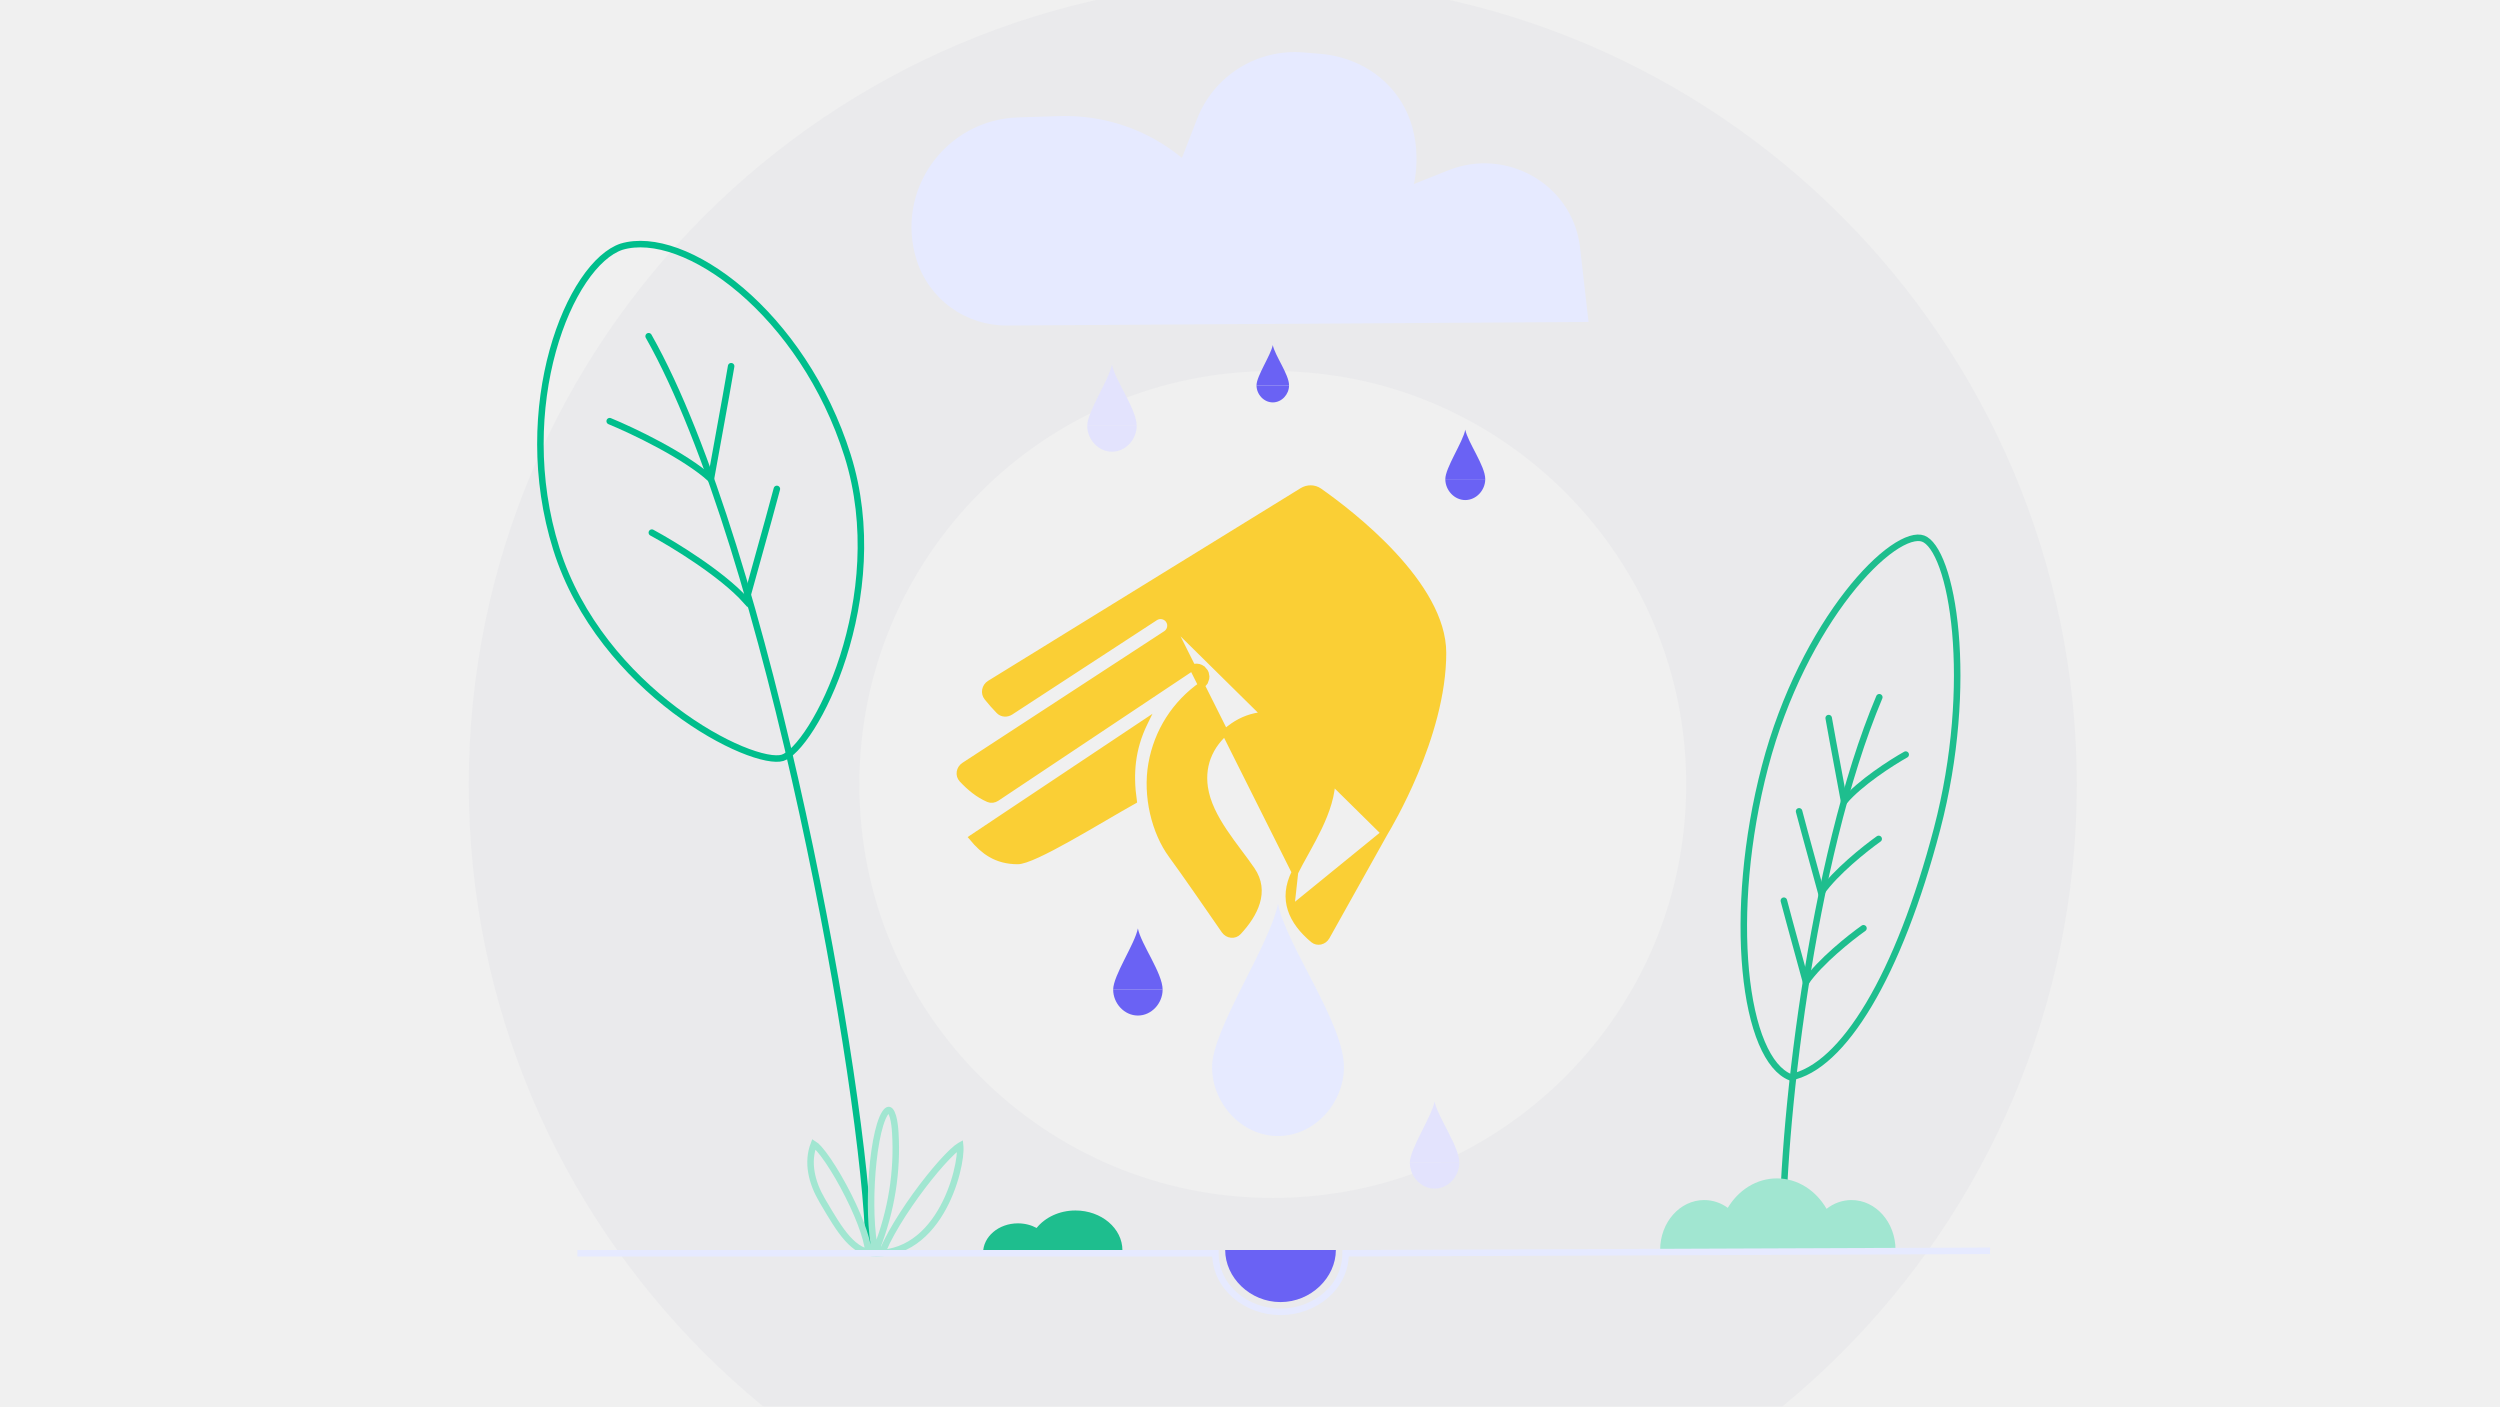
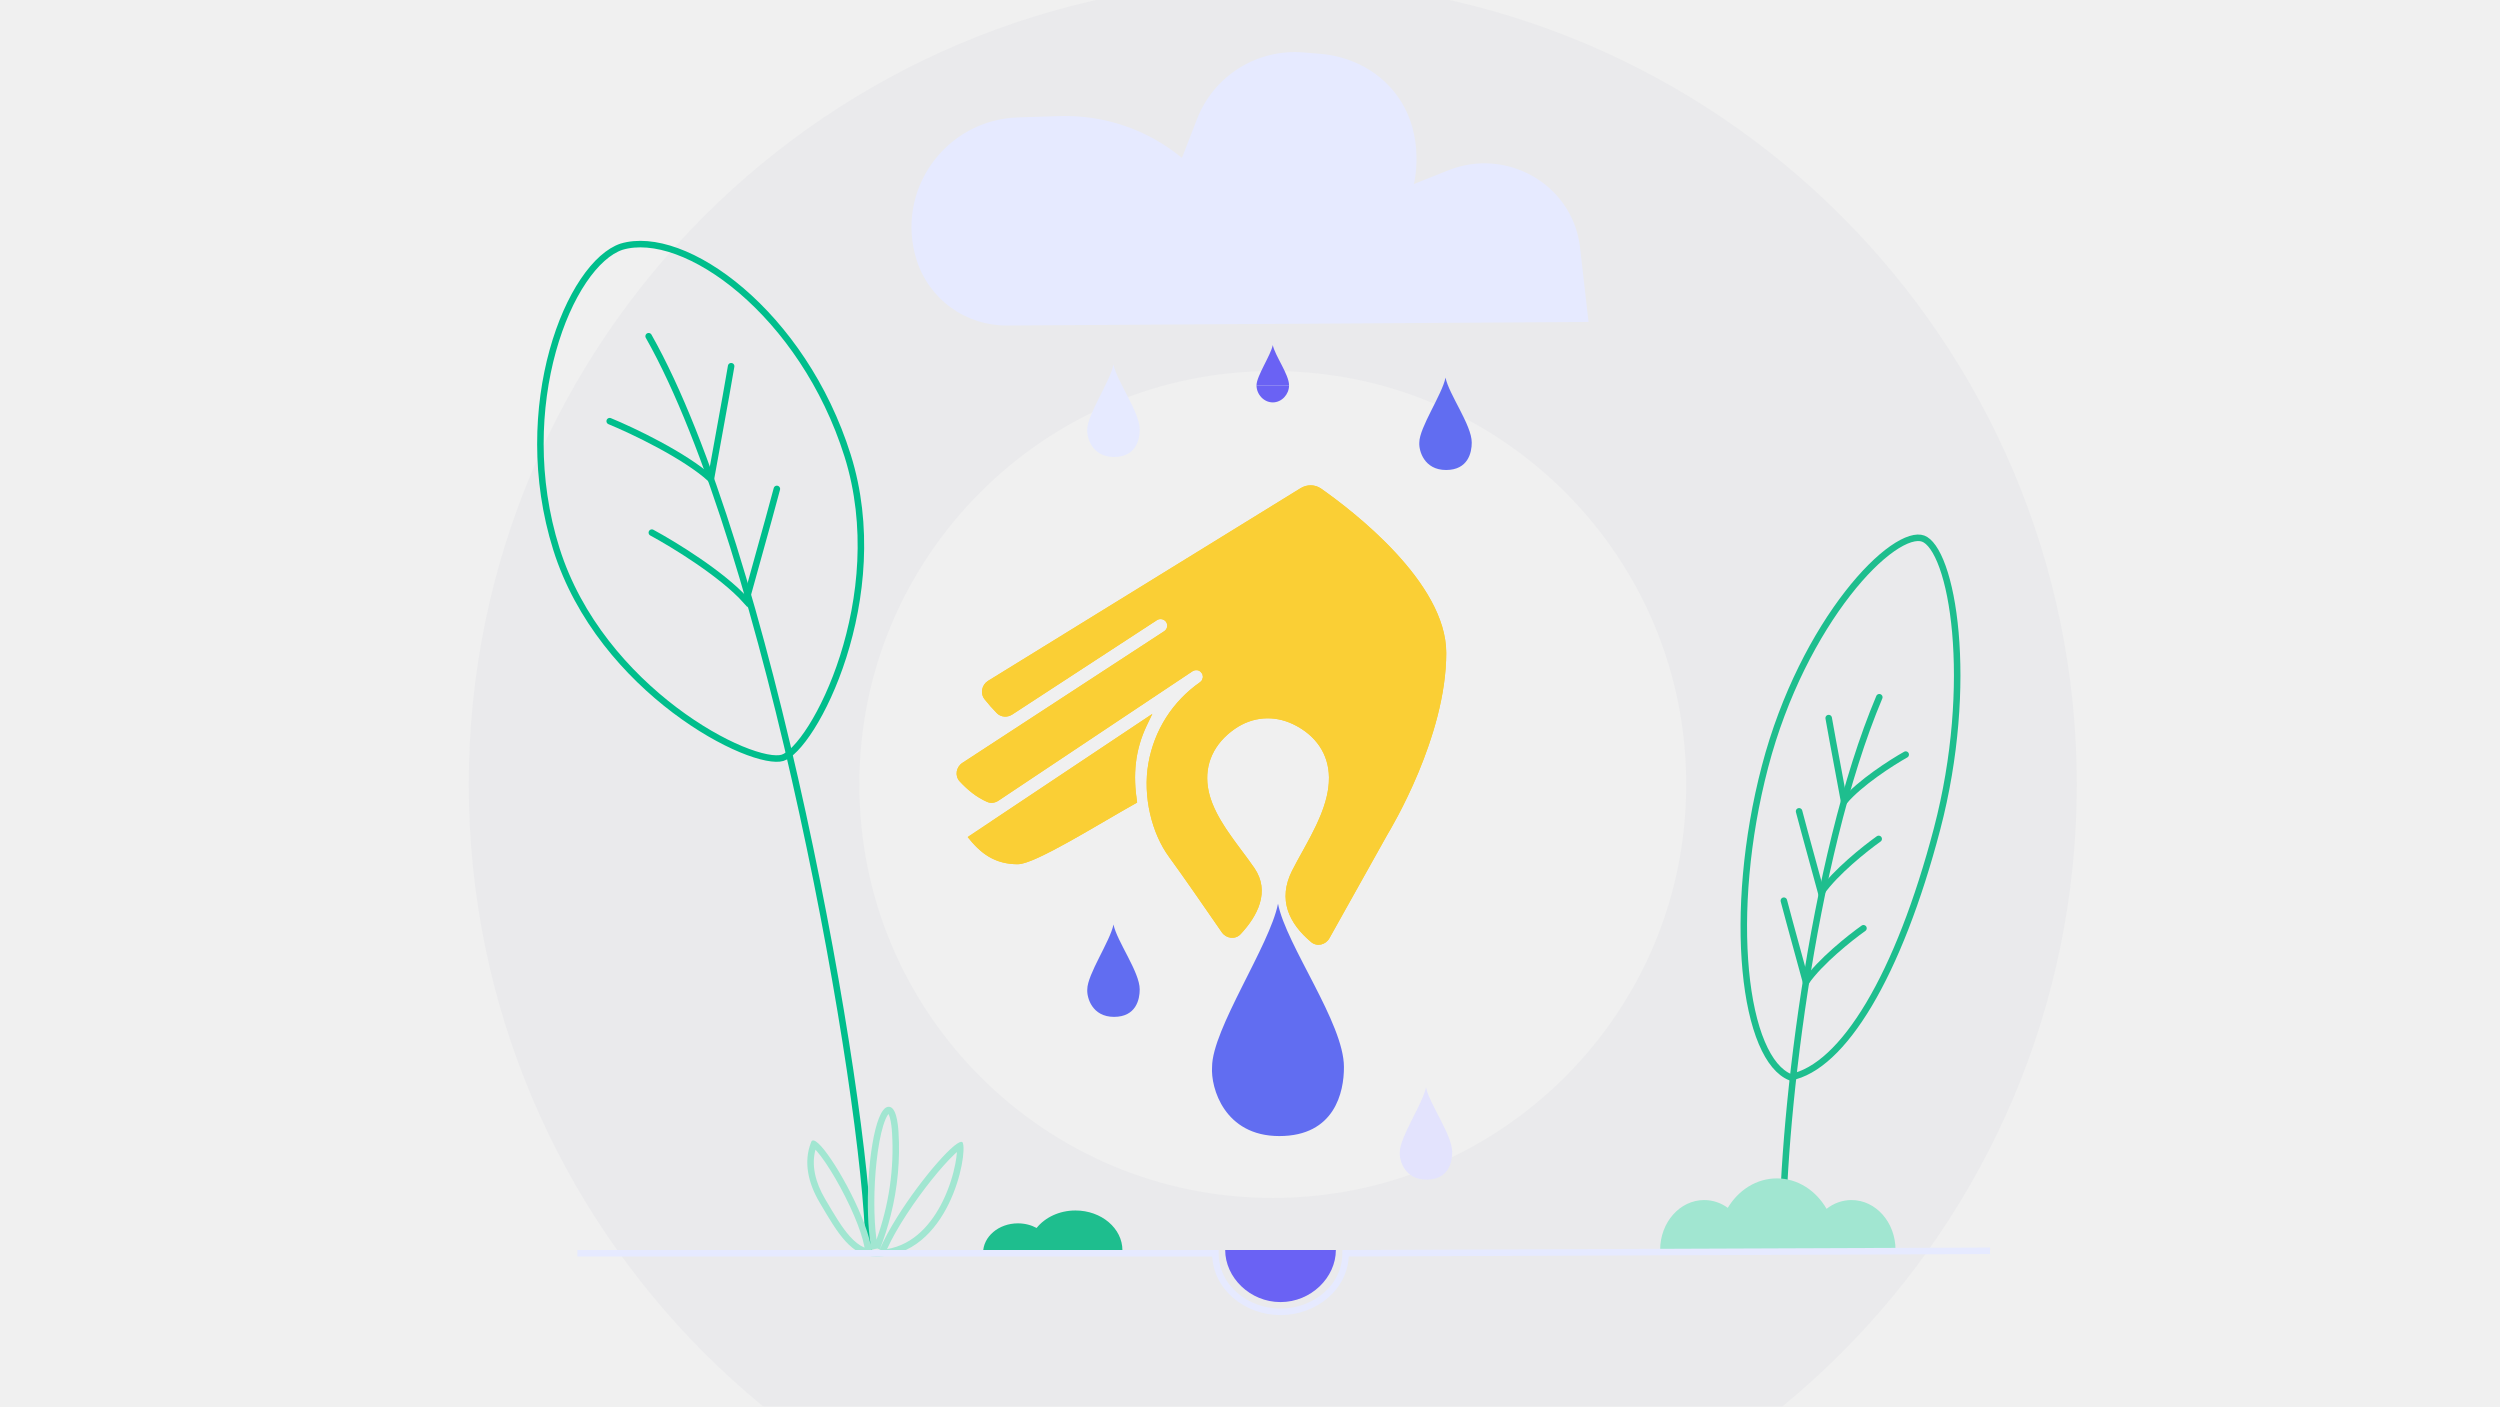
<svg xmlns="http://www.w3.org/2000/svg" width="384" height="216" viewBox="0 0 384 216" fill="none">
  <g clip-path="url(#clip0_5382_81572)">
    <circle opacity="0.03" cx="195.5" cy="120.5" r="93.5" stroke="#2A3070" stroke-width="60" />
    <path fill-rule="evenodd" clip-rule="evenodd" d="M151.017 192.814H172.351C172.387 192.566 172.406 192.314 172.406 192.057C172.406 188.673 169.177 185.93 165.193 185.93C162.711 185.93 160.522 186.995 159.224 188.616C158.394 188.167 157.409 187.906 156.352 187.906C153.396 187.906 151 189.942 151 192.452C151 192.574 151.006 192.695 151.017 192.814Z" fill="#1EBE8E" />
    <path d="M133.44 191.807C133.03 167.85 118.044 84.192 99.63 51.645" stroke="#00BE8C" stroke-linecap="round" />
    <path d="M100.122 81.812C103.428 83.596 110.951 88.186 114.594 92.269C117.829 80.68 119.098 75.993 119.327 75.097" stroke="#00BE8C" stroke-linecap="round" />
    <path d="M93.649 64.691C97.142 66.128 105.141 69.919 109.193 73.584C111.334 61.882 112.159 57.153 112.304 56.251" stroke="#00BE8C" stroke-linecap="round" />
    <path d="M130.194 69.982C133.605 80.83 132.304 92.107 129.509 100.872C128.111 105.253 126.346 108.99 124.625 111.717C123.764 113.082 122.92 114.183 122.146 114.984C121.361 115.796 120.69 116.255 120.182 116.406C119.667 116.56 118.844 116.557 117.733 116.336C116.636 116.118 115.313 115.7 113.828 115.082C110.86 113.846 107.283 111.826 103.643 109.074C96.359 103.566 88.868 95.163 85.457 84.316C82.038 73.445 82.523 62.475 84.901 53.885C86.09 49.59 87.748 45.905 89.615 43.131C91.488 40.348 93.533 38.537 95.476 37.89C97.865 37.18 100.787 37.432 103.969 38.591C107.15 39.75 110.555 41.804 113.875 44.643C120.514 50.32 126.771 59.099 130.194 69.982Z" stroke="#00BE8C" stroke-linecap="round" />
-     <path d="M175.745 111.105L175.745 111.105C173.87 115.004 173.518 118.768 174.118 123.002C172.802 123.739 171.279 124.628 169.687 125.557L169.524 125.652C167.747 126.689 165.888 127.772 164.124 128.756C162.359 129.741 160.699 130.622 159.319 131.255C158.629 131.572 158.017 131.823 157.502 131.994C156.978 132.168 156.593 132.246 156.342 132.246C154.674 132.246 153.335 131.862 152.177 131.185C151.146 130.582 150.24 129.735 149.368 128.679L175.758 111.078L175.745 111.105Z" fill="#FACF35" stroke="#FACF35" />
-     <path d="M179.538 95.269L179.539 95.27C179.996 95.968 179.799 96.911 179.101 97.368L179.1 97.368L148.104 117.589C147.353 118.079 147.213 119.08 147.781 119.69C148.969 120.967 150.288 122.049 151.849 122.725C152.227 122.889 152.685 122.831 153.074 122.572L182.888 102.693L182.923 102.67L182.962 102.652L183.275 102.513L183.331 102.488L183.391 102.477C183.514 102.455 183.67 102.43 183.852 102.44C184.034 102.446 184.214 102.494 184.367 102.566L184.389 102.577L184.411 102.589L184.615 102.711L184.687 102.754L184.741 102.817L185.021 103.147L185.063 103.197L185.091 103.256L185.147 103.373L185.175 103.432L185.187 103.496L185.253 103.848L185.265 103.916L185.259 103.984L185.246 104.133L185.241 104.196L185.22 104.255L185.079 104.657L185.05 104.738L184.996 104.805L184.902 104.922L184.881 104.948L184.856 104.971L184.674 105.143L184.647 105.168L184.617 105.189C180.51 108.057 177.766 112.36 176.888 117.306L176.449 117.228L176.888 117.306C176.01 122.25 177.381 127.807 179.972 131.335C181.924 133.993 186.006 139.898 188.08 142.911C188.599 143.666 189.621 143.759 190.194 143.143C191.473 141.771 192.559 140.202 193.039 138.573C193.513 136.965 193.401 135.29 192.273 133.632C191.701 132.794 191.055 131.929 190.384 131.03C190.32 130.944 190.256 130.858 190.191 130.771C189.454 129.782 188.693 128.755 187.991 127.699C186.59 125.594 185.385 123.33 185.038 120.951C184.489 117.211 186.056 113.868 189.369 111.557L189.37 111.557C192.241 109.557 195.723 109.282 198.877 110.808L198.877 110.808C202.514 112.572 204.585 115.631 204.627 119.409C204.656 122.018 203.74 124.618 202.575 127.065C201.991 128.292 201.339 129.493 200.702 130.647C200.604 130.824 200.507 131 200.41 131.175C199.875 132.142 199.361 133.07 198.909 133.963L179.538 95.269ZM179.538 95.269C179.093 94.592 178.129 94.379 177.441 94.831C177.441 94.832 177.44 94.832 177.44 94.832L155.206 109.333C154.637 109.704 153.914 109.642 153.468 109.19C152.82 108.534 152.215 107.838 151.634 107.112C151.105 106.45 151.288 105.46 152.039 104.998L200.032 75.413C200.852 74.908 201.864 74.919 202.633 75.459C205.03 77.14 209.804 80.715 213.973 85.21C218.162 89.725 221.645 95.068 221.645 100.289C221.645 106.704 219.514 113.435 217.313 118.675C215.206 123.689 213.053 127.295 212.696 127.892C212.681 127.918 212.669 127.938 212.66 127.952L212.66 127.952M179.538 95.269L212.66 127.952M212.66 127.952L212.654 127.963M212.66 127.952L212.654 127.963M212.654 127.963L203.76 143.869C203.322 144.651 202.343 144.85 201.717 144.323C200.053 142.926 198.833 141.37 198.285 139.663M212.654 127.963L198.285 139.663M198.285 139.663C197.742 137.971 197.841 136.081 198.909 133.963L198.285 139.663Z" fill="#FACF35" stroke="#FACF35" />
-     <path d="M206.428 163.884C206.428 169.477 201.894 174.494 196.301 174.494C190.708 174.494 186.174 169.477 186.174 163.884C186.174 163.884 190.226 163.884 195.819 163.884C201.412 163.884 206.428 163.884 206.428 163.884Z" fill="#E6EAFF" />
-     <path d="M196.301 138.808C195.035 145.238 186.174 158.097 186.174 163.884H206.428C206.428 157.133 197.567 145.238 196.301 138.808Z" fill="#E6EAFF" />
-     <path d="M178.579 152.009C178.579 154.107 176.878 155.988 174.781 155.988C172.684 155.988 170.983 154.107 170.983 152.009C170.983 152.009 172.503 152.009 174.6 152.009C176.698 152.009 178.579 152.009 178.579 152.009Z" fill="#6A62F4" />
-     <path d="M174.781 142.605C174.306 145.017 170.983 149.839 170.983 152.009H178.579C178.579 149.477 175.256 145.017 174.781 142.605Z" fill="#6A62F4" />
-     <path d="M174.595 65.404C174.595 67.501 172.895 69.382 170.798 69.382C168.7 69.382 167 67.501 167 65.404C167 65.404 168.519 65.404 170.617 65.404C172.714 65.404 174.595 65.404 174.595 65.404Z" fill="#E3E3FD" />
-     <path d="M170.798 56C170.323 58.411 167 63.234 167 65.404H174.595C174.595 62.872 171.272 58.411 170.798 56Z" fill="#E3E3FD" />
+     <path d="M176.196 111.321L177.001 109.648L148.636 128.566C150.633 131.128 152.839 132.746 156.342 132.746C159.002 132.746 168.977 126.429 174.663 123.271C174.006 118.972 174.323 115.217 176.196 111.321Z" fill="#FACF35" />
+     <path fill-rule="evenodd" clip-rule="evenodd" d="M148.636 128.566C148.846 128.836 149.059 129.095 149.275 129.342C151.112 131.45 153.208 132.746 156.342 132.746C158.357 132.746 164.57 129.121 169.936 125.99C171.654 124.988 173.284 124.037 174.663 123.271C174.012 119.008 174.318 115.279 176.15 111.417C176.165 111.385 176.181 111.353 176.196 111.321L177.001 109.648L148.636 128.566ZM174.626 112.434L150.114 128.783C150.847 129.609 151.601 130.269 152.429 130.753C153.506 131.383 154.757 131.746 156.342 131.746C156.511 131.746 156.834 131.689 157.345 131.519C157.835 131.356 158.429 131.113 159.11 130.801C160.472 130.176 162.119 129.303 163.88 128.32C165.639 127.338 167.494 126.257 169.272 125.22L169.438 125.123C170.909 124.265 172.327 123.438 173.577 122.733C173.104 119.111 173.333 115.796 174.626 112.434Z" fill="#FACF35" />
+     <path d="M222.145 100.289C222.145 89.443 207.739 78.43 202.92 75.05C201.978 74.389 200.75 74.384 199.77 74.988L151.776 104.572C150.785 105.183 150.516 106.515 151.244 107.424C151.833 108.16 152.449 108.87 153.112 109.541C153.741 110.178 154.73 110.241 155.48 109.752L177.715 95.25C178.169 94.951 178.824 95.093 179.12 95.543C179.426 96.011 179.294 96.644 178.827 96.95L147.831 117.171C146.847 117.812 146.615 119.17 147.415 120.03C148.631 121.337 150.005 122.471 151.65 123.184C152.208 123.426 152.845 123.325 153.351 122.988L183.165 103.109L183.479 102.97C183.599 102.948 183.707 102.932 183.829 102.94C183.939 102.943 184.055 102.972 184.155 103.019L184.36 103.141L184.639 103.471L184.695 103.588L184.761 103.941L184.748 104.089L184.607 104.491L184.513 104.607L184.331 104.779C180.115 107.724 177.297 112.142 176.396 117.218C175.495 122.293 176.895 127.99 179.569 131.631C181.516 134.281 185.592 140.179 187.668 143.195C188.347 144.182 189.743 144.36 190.56 143.483C193.17 140.683 195.132 136.943 192.686 133.35C190.151 129.635 186.195 125.415 185.532 120.879C185.014 117.346 186.481 114.182 189.656 111.967C192.378 110.071 195.668 109.811 198.659 111.258C202.143 112.949 204.087 115.845 204.127 119.415C204.183 124.404 200.616 129.48 198.463 133.738C196.22 138.186 197.983 141.841 201.395 144.706C202.291 145.459 203.625 145.135 204.196 144.113L213.091 128.207C213.506 127.505 222.145 113.313 222.145 100.289Z" fill="#FACF35" />
+     <path fill-rule="evenodd" clip-rule="evenodd" d="M213.091 128.207C213.099 128.192 213.111 128.172 213.127 128.146C213.862 126.916 222.145 113.043 222.145 100.289C222.145 89.443 207.739 78.43 202.92 75.05C201.978 74.389 200.75 74.384 199.77 74.988L151.776 104.572C150.785 105.183 150.516 106.515 151.244 107.424C151.833 108.16 152.449 108.87 153.112 109.541C153.741 110.178 154.73 110.241 155.48 109.752L177.715 95.25C178.169 94.951 178.824 95.093 179.12 95.543C179.426 96.011 179.294 96.644 178.827 96.95L147.831 117.171C146.847 117.812 146.615 119.17 147.415 120.03C148.631 121.337 150.005 122.471 151.65 123.184C152.208 123.426 152.845 123.325 153.351 122.988L183.165 103.109L183.479 102.97C183.599 102.948 183.707 102.932 183.829 102.94C183.939 102.943 184.055 102.972 184.155 103.019L184.36 103.141L184.639 103.471L184.695 103.588L184.761 103.941L184.748 104.089L184.607 104.491L184.513 104.607L184.331 104.779C180.115 107.724 177.297 112.142 176.396 117.218C175.495 122.293 176.895 127.99 179.569 131.631C181.516 134.281 185.592 140.179 187.668 143.195C188.347 144.182 189.743 144.36 190.56 143.483C193.17 140.683 195.132 136.943 192.686 133.35C192.108 132.503 191.456 131.63 190.786 130.732C188.518 127.694 186.044 124.38 185.532 120.879C185.014 117.346 186.481 114.182 189.656 111.967C192.378 110.071 195.668 109.811 198.659 111.258C202.143 112.949 204.087 115.845 204.127 119.415C204.171 123.347 201.965 127.334 199.973 130.931C199.438 131.897 198.919 132.836 198.463 133.738C196.22 138.186 197.983 141.841 201.395 144.706C202.291 145.459 203.625 145.135 204.196 144.113L213.091 128.207ZM199.355 134.189C198.341 136.201 198.262 137.955 198.761 139.51C199.27 141.097 200.417 142.579 202.038 143.941C202.395 144.24 203.02 144.168 203.323 143.625L212.224 127.708L212.23 127.698C212.239 127.683 212.25 127.663 212.266 127.638C212.618 127.047 214.758 123.464 216.852 118.482C219.044 113.265 221.145 106.606 221.145 100.289C221.145 95.269 217.781 90.05 213.606 85.55C209.471 81.092 204.73 77.541 202.346 75.868C201.75 75.45 200.954 75.432 200.295 75.839L152.301 105.423C151.791 105.738 151.694 106.386 152.025 106.799C152.597 107.515 153.191 108.198 153.823 108.839C154.088 109.106 154.544 109.168 154.933 108.914L177.165 94.414C177.166 94.414 177.166 94.413 177.167 94.413C178.09 93.808 179.362 94.091 179.956 94.994L179.957 94.996C180.565 95.926 180.304 97.177 179.375 97.786L179.374 97.787L148.377 118.008C147.859 118.346 147.812 118.99 148.147 119.349C149.307 120.596 150.572 121.627 152.048 122.266C152.245 122.352 152.525 122.337 152.796 122.156L182.681 102.23L183.183 102.006L183.303 101.985C183.431 101.962 183.633 101.928 183.875 101.941C184.128 101.95 184.372 102.016 184.579 102.113L184.624 102.134L185.014 102.367L185.486 102.923L185.654 103.276L185.769 103.891L185.733 104.302L185.493 104.986L185.248 105.288L184.964 105.557L184.903 105.599C180.905 108.391 178.236 112.577 177.381 117.393C176.526 122.206 177.867 127.625 180.375 131.039C182.333 133.704 186.419 139.617 188.492 142.627C188.851 143.15 189.498 143.157 189.829 142.802C191.081 141.458 192.11 139.957 192.559 138.431C192.996 136.95 192.894 135.434 191.86 133.914C191.294 133.085 190.655 132.229 189.982 131.328C189.919 131.242 189.855 131.156 189.79 131.07C189.053 130.082 188.285 129.045 187.575 127.976C186.161 125.853 184.907 123.514 184.543 121.023C183.964 117.077 185.632 113.555 189.083 111.147C192.103 109.044 195.778 108.754 199.094 110.358L199.096 110.358C202.884 112.196 205.082 115.416 205.127 119.404C205.157 122.127 204.202 124.81 203.026 127.28C202.435 128.522 201.777 129.734 201.14 130.888C201.041 131.067 200.943 131.243 200.846 131.419C200.311 132.385 199.803 133.305 199.356 134.188" fill="#FACF35" />
+     <path d="M196.302 138.808C195.036 145.238 186.174 158.097 186.174 163.884C185.95 167.09 188.062 174.5 196.5 174.5C205 174.5 206.453 167.756 206.429 163.884C206.429 157.133 197.568 145.238 196.302 138.808Z" fill="#616DF1" />
+     <path d="M171.033 142C170.53 144.557 167.006 149.67 167.006 151.971C166.917 153.246 167.757 156.192 171.112 156.192C174.492 156.192 175.069 153.511 175.06 151.971C175.06 149.287 171.536 144.557 171.033 142Z" fill="#616DF1" />
+     <path d="M219.033 167C218.53 169.557 215.006 174.67 215.006 176.971C214.917 178.246 215.757 181.192 219.112 181.192C222.492 181.192 223.069 178.511 223.06 176.971C223.06 174.287 219.536 169.557 219.033 167Z" fill="#E3E3FD" />
    <path d="M198 59.191C198 60.571 196.881 61.809 195.5 61.809C194.119 61.809 193 60.571 193 59.191C193 59.191 194 59.191 195.381 59.191C196.762 59.191 198 59.191 198 59.191Z" fill="#6A62F4" />
    <path d="M195.5 53C195.188 54.587 193 57.762 193 59.191H198C198 57.524 195.812 54.587 195.5 53Z" fill="#6A62F4" />
-     <path d="M228.135 73.596C228.135 75.29 226.762 76.809 225.068 76.809C223.373 76.809 222 75.29 222 73.596C222 73.596 223.227 73.596 224.921 73.596C226.616 73.596 228.135 73.596 228.135 73.596Z" fill="#6A62F4" />
-     <path d="M225.068 66C224.684 67.948 222 71.843 222 73.596H228.135C228.135 71.551 225.451 67.948 225.068 66Z" fill="#6A62F4" />
-     <path d="M224.151 178.593C224.151 180.69 222.451 182.571 220.353 182.571C218.256 182.571 216.556 180.69 216.556 178.593C216.556 178.593 218.075 178.593 220.172 178.593C222.27 178.593 224.151 178.593 224.151 178.593Z" fill="#E3E3FD" />
-     <path d="M220.353 169.189C219.879 171.6 216.556 176.423 216.556 178.593H224.151C224.151 176.061 220.828 171.6 220.353 169.189Z" fill="#E3E3FD" />
    <path d="M205.188 192C205.188 196.217 201.382 200 196.688 200C191.993 200 188.188 196.217 188.188 192C188.188 192 191.588 192 196.283 192C200.977 192 205.188 192 205.188 192Z" fill="#6A62F4" />
    <path d="M271.108 117.741C268.183 128.892 267.314 140.214 268.149 149.089C268.567 153.529 269.408 157.33 270.614 160.184C271.798 162.985 273.294 164.784 275.007 165.47C279.021 164.699 283.169 160.836 287.067 154.292C290.99 147.706 294.6 138.502 297.531 127.327C300.454 116.181 301.073 105.386 300.347 97.165C299.984 93.052 299.286 89.604 298.383 87.086C297.932 85.827 297.435 84.819 296.917 84.081C296.397 83.339 295.881 82.907 295.396 82.728C294.91 82.549 294.258 82.555 293.437 82.811C292.622 83.065 291.683 83.554 290.652 84.275C288.591 85.718 286.218 88.055 283.803 91.162C278.976 97.372 274.028 106.603 271.108 117.741Z" stroke="#1EBE8E" stroke-linecap="round" />
-     <path d="M136.766 170.657C136.642 170.508 136.552 170.489 136.456 170.505L136.456 170.505C136.357 170.521 136.161 170.631 135.906 171.036C135.662 171.422 135.422 171.987 135.196 172.713C134.746 174.16 134.383 176.149 134.14 178.378C133.684 182.554 133.658 187.478 134.22 191.092C134.272 191.348 134.315 191.596 134.347 191.834L133.36 191.994C133.316 191.758 133.274 191.516 133.235 191.268C132.964 189.938 132.412 188.328 131.695 186.635C130.851 184.64 129.793 182.561 128.738 180.747C127.679 178.926 126.637 177.394 125.829 176.48C125.469 176.071 125.194 175.831 125.013 175.723C123.938 178.524 124.643 181.586 126.289 184.386C126.341 184.473 126.391 184.56 126.442 184.646C127.759 186.885 128.902 188.827 130.163 190.235C131.456 191.678 132.823 192.5 134.568 192.5C139.875 192.5 143.279 188.771 145.277 184.684C146.272 182.649 146.9 180.557 147.226 178.87C147.389 178.026 147.475 177.293 147.495 176.725C147.505 176.44 147.499 176.205 147.48 176.023C147.478 176.004 147.476 175.987 147.474 175.97C147.463 175.976 147.453 175.982 147.442 175.988C147.163 176.147 146.768 176.459 146.275 176.921C145.299 177.836 144.03 179.252 142.686 180.935C139.995 184.306 137.059 188.673 135.599 192.098L134.673 191.72C136.928 185.936 137.888 179.917 137.514 173.94L137.514 173.94C137.471 173.253 137.379 172.273 137.154 171.502C137.04 171.112 136.907 170.826 136.766 170.657ZM124.889 175.666C124.889 175.666 124.891 175.666 124.893 175.666C124.891 175.666 124.889 175.666 124.889 175.666Z" stroke="#A1E6D1" />
+     <path fill-rule="evenodd" clip-rule="evenodd" d="M137.757 187.019C141.584 180.875 147.195 174.531 147.863 175.483C148.715 177.249 145.745 193 134.568 193C130.776 193 128.689 189.452 126.026 184.925C125.97 184.83 125.914 184.735 125.858 184.639C124.158 181.748 123.386 178.496 124.571 175.483C125.114 173.57 129.815 180.721 132.337 186.875C132.973 188.427 133.471 189.916 133.728 191.18C133.515 189.818 133.386 188.276 133.33 186.662C133.075 179.275 134.369 170.35 136.372 170.012C137.636 169.798 137.927 172.527 138.013 173.909C138.279 178.16 137.878 182.431 136.826 186.624C136.38 188.399 135.818 190.161 135.139 191.901C135.782 190.394 136.702 188.714 137.757 187.019ZM134.79 191.776L135.28 191.976C135.047 191.992 134.81 192 134.568 192C134.301 192 134.043 191.979 133.793 191.937L134.79 191.776ZM132.789 191.64C131.994 191.298 131.264 190.714 130.535 189.901C129.309 188.532 128.189 186.629 126.857 184.364C126.811 184.287 126.766 184.21 126.72 184.132M132.789 191.64C132.774 191.546 132.758 191.452 132.743 191.356C132.481 190.079 131.945 188.507 131.235 186.83C130.4 184.856 129.351 182.796 128.305 180.998C127.253 179.188 126.23 177.689 125.455 176.81C125.384 176.731 125.318 176.658 125.255 176.592C124.599 179.013 125.256 181.643 126.72 184.132M136.248 191.862C140.336 191.176 143.093 188.013 144.828 184.464C145.802 182.473 146.417 180.424 146.735 178.775C146.871 178.072 146.95 177.454 146.983 176.955C146.87 177.053 146.748 177.163 146.617 177.286C145.665 178.178 144.414 179.574 143.077 181.247C140.511 184.461 137.738 188.566 136.248 191.862ZM134.628 190.415C134.165 186.924 134.209 182.353 134.637 178.432C134.878 176.22 135.237 174.266 135.673 172.861C135.893 172.155 136.118 171.636 136.329 171.303C136.382 171.218 136.429 171.154 136.467 171.108C136.53 171.223 136.603 171.398 136.674 171.642C136.882 172.356 136.972 173.288 137.015 173.971L137.015 173.971C137.36 179.487 136.555 185.043 134.628 190.415Z" fill="#A1E6D1" />
    <path d="M273.819 192C273.482 174.2 278.183 131.926 288.661 107.095" stroke="#1EBE8E" stroke-linecap="round" />
    <path d="M288.567 128.856C286.534 130.295 281.919 133.96 279.73 137.107C277.415 128.681 276.504 125.271 276.338 124.62" stroke="#1EBE8E" stroke-linecap="round" />
    <path d="M286.23 142.581C284.196 144.02 279.582 147.686 277.393 150.832C275.077 142.406 274.166 138.996 274 138.345" stroke="#1EBE8E" stroke-linecap="round" />
    <path d="M292.717 115.905C290.576 117.107 285.686 120.23 283.252 123.114C281.63 114.463 280.999 110.966 280.886 110.298" stroke="#1EBE8E" stroke-linecap="round" />
    <path d="M154.651 50L244 49.45L242.697 38.035C242.681 37.891 242.663 37.757 242.643 37.617C241.314 28.204 231.333 22.622 222.474 26.155L217.172 28.268C217.347 27.547 219.132 19.534 213.552 13.41C209.577 9.048 204.385 8.415 203.052 8.29L200.219 8.055C196.757 7.768 193.293 8.605 190.349 10.442C187.403 12.278 185.134 15.016 183.88 18.244L181.543 24.259C176.28 19.906 169.601 17.62 162.764 17.834L156.392 18.033C145.185 18.384 137.422 29.302 140.796 39.951C141.724 42.881 143.571 45.437 146.064 47.246C148.558 49.054 151.567 50.019 154.651 50Z" fill="#E6EAFF" />
+     <path d="M171.033 56C170.53 58.557 167.006 63.67 167.006 65.971C166.917 67.246 167.757 70.192 171.112 70.192C174.492 70.192 175.069 67.511 175.06 65.971C175.06 63.287 171.536 58.557 171.033 56Z" fill="#E6EAFF" />
+     <path d="M222.033 58C221.53 60.557 218.006 65.67 218.006 67.971C217.917 69.246 218.757 72.192 222.112 72.192C225.492 72.192 226.069 69.511 226.06 67.971C226.06 65.287 222.536 60.557 222.033 58Z" fill="#616DF1" />
    <path fill-rule="evenodd" clip-rule="evenodd" d="M291.132 192.588H255.021C255.007 192.387 255 192.185 255 191.98C255 187.754 258.027 184.328 261.76 184.328C263.095 184.328 264.34 184.766 265.388 185.522C267.028 182.793 269.793 181 272.929 181C276.123 181 278.933 182.86 280.56 185.676C281.649 184.826 282.97 184.328 284.393 184.328C288.127 184.328 291.153 187.754 291.153 191.98C291.153 192.185 291.146 192.387 291.132 192.588Z" fill="#A1E6D1" />
    <path d="M88.688 192.5H186.687C186.687 197.736 191.451 201.5 196.687 201.5C201.924 201.5 206.687 197.736 206.687 192.5L305.67 192.119" stroke="#E6EAFF" />
  </g>
  <defs>
    <clipPath id="clip0_5382_81572">
      <rect width="384" height="216" fill="white" />
    </clipPath>
  </defs>
</svg>
